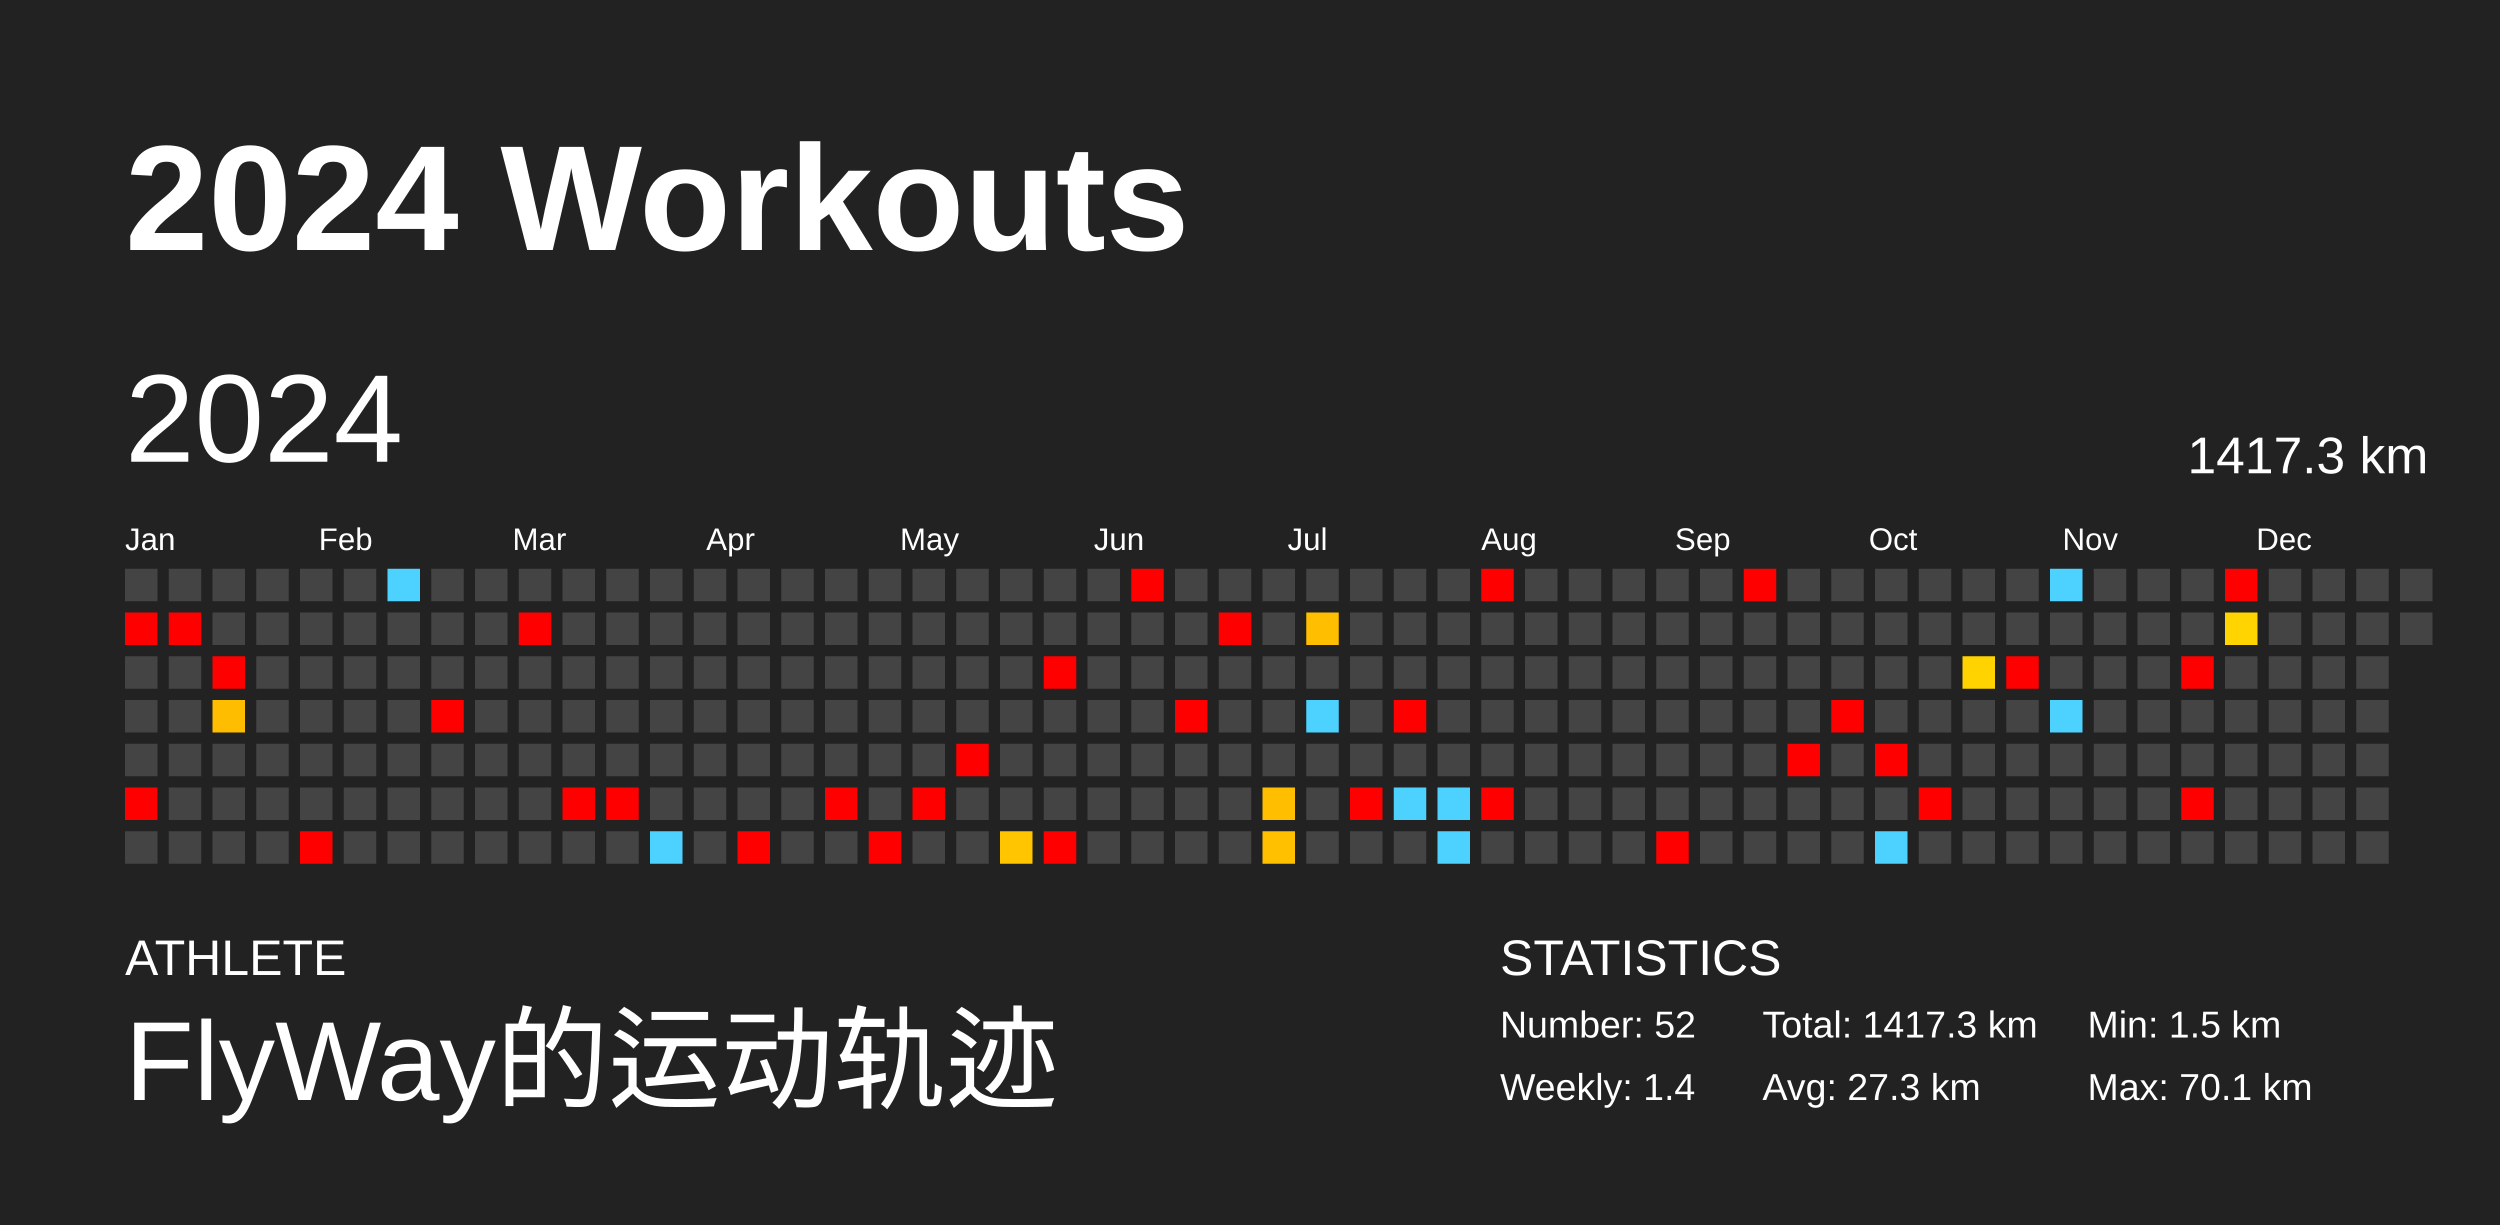
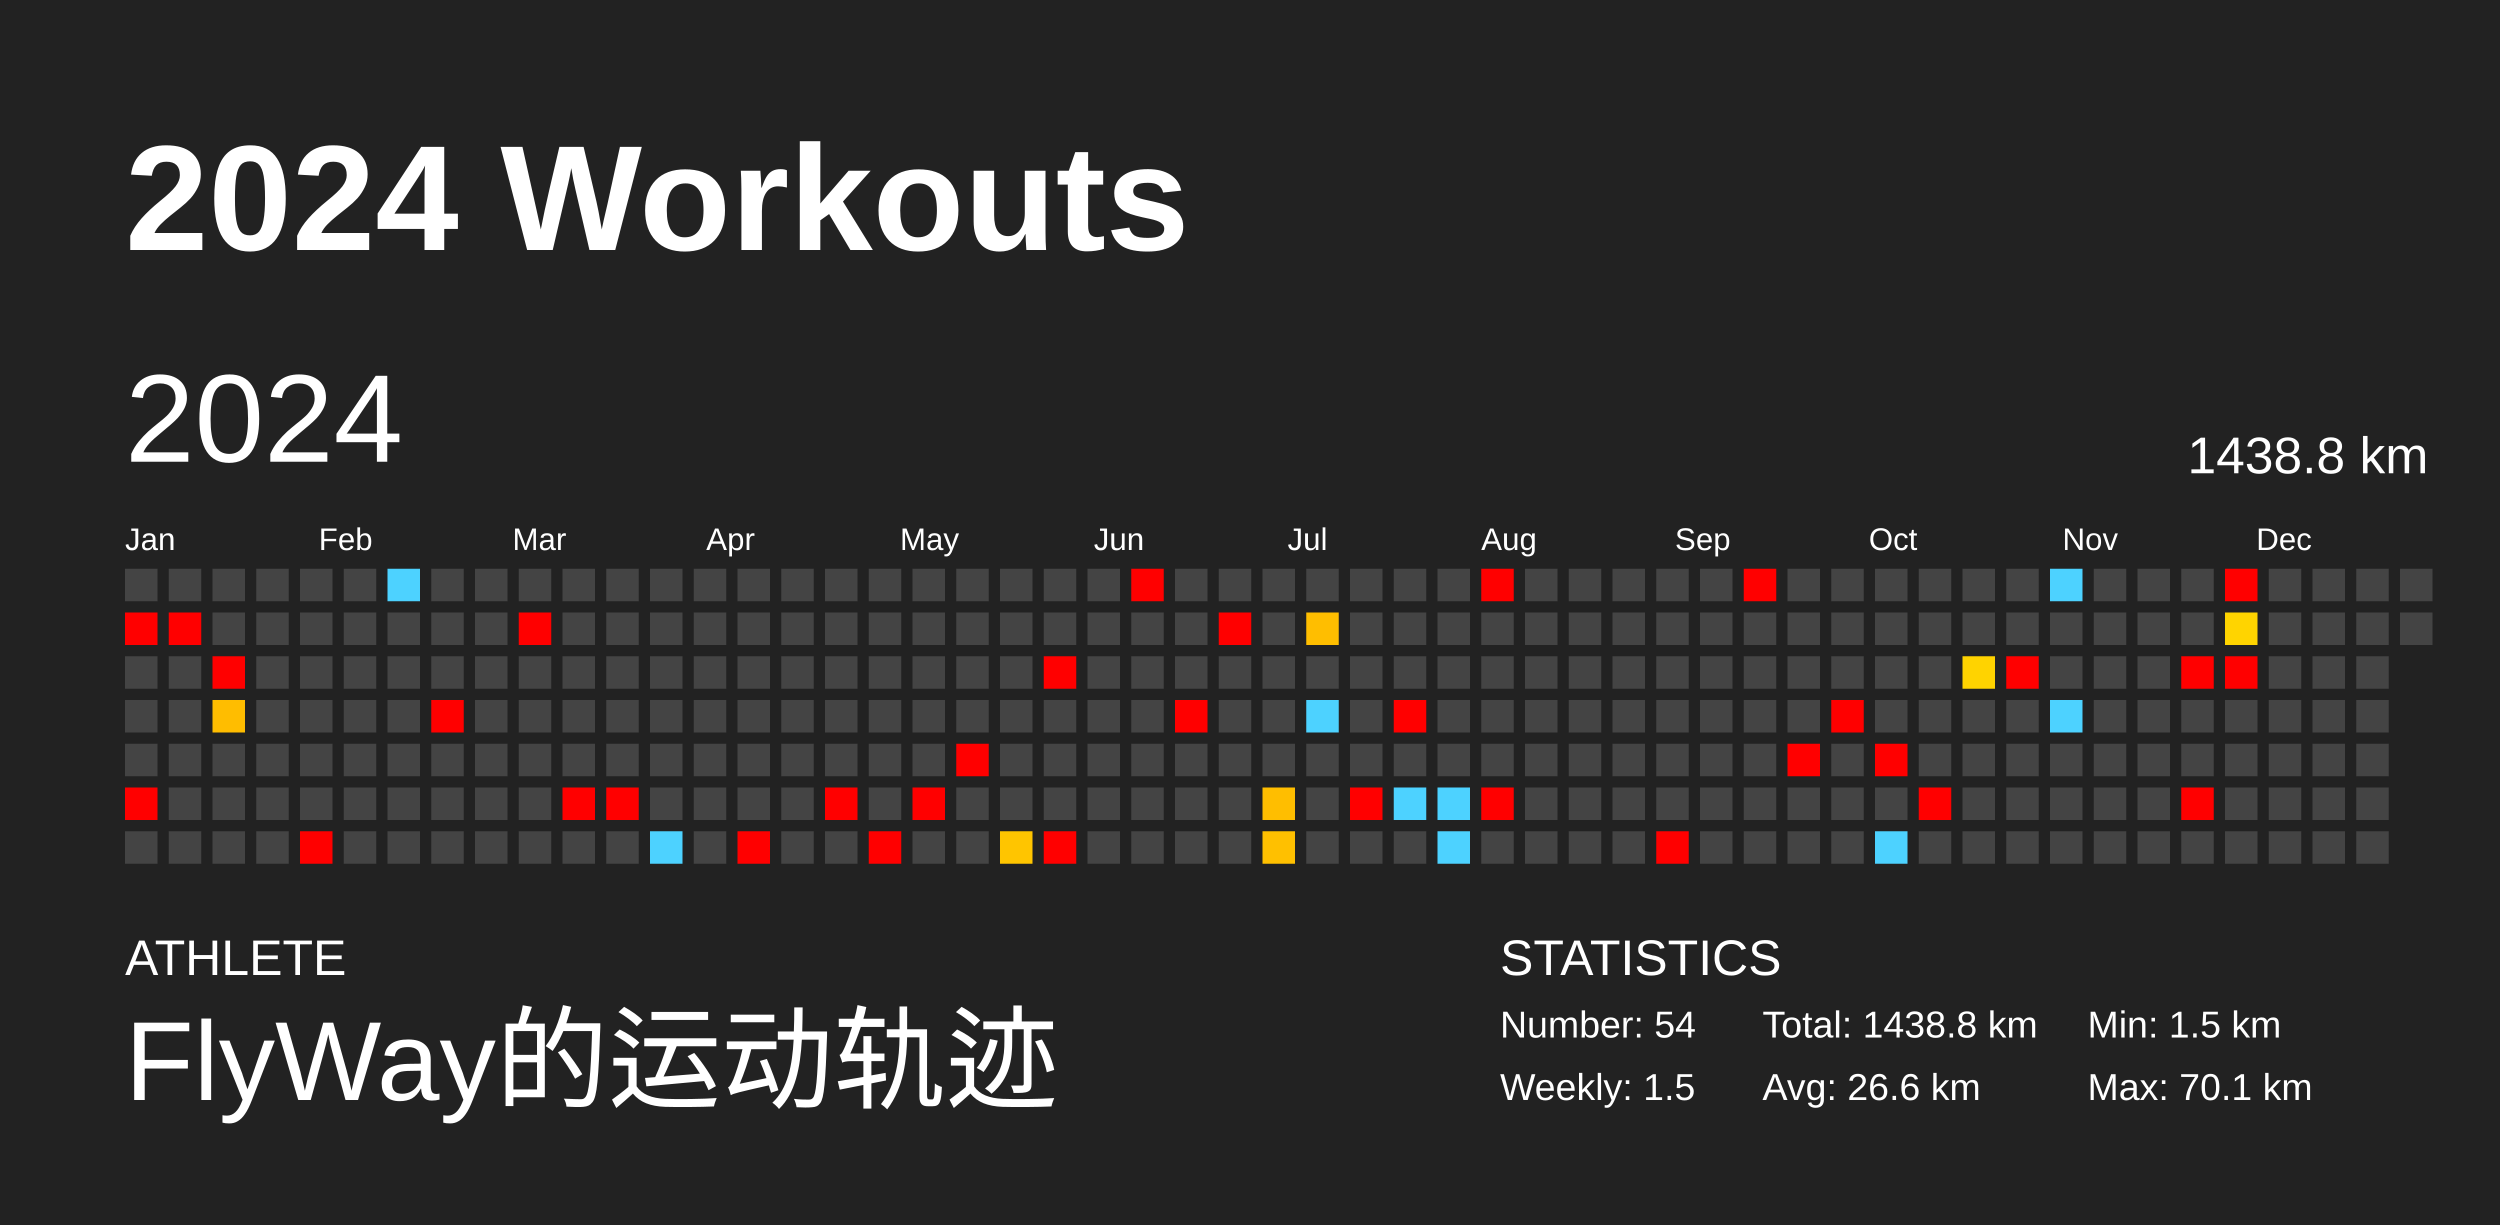
<svg xmlns="http://www.w3.org/2000/svg" baseProfile="full" height="98mm" version="1.1" viewBox="0,0,200,98" width="200mm">
  <defs />
  <rect fill="#222222" height="98" width="200" x="0" y="0" />
  <text fill="#FFFFFF" style="font-size:12px; font-family:Arial; font-weight:bold;" x="10" y="20">2024 Workouts</text>
  <text fill="#FFFFFF" style="font-size:4px; font-family:Arial" x="10" y="78">ATHLETE</text>
  <text fill="#FFFFFF" style="font-size:9px; font-family:Arial" x="10" y="88">FlyWay的运动轨迹</text>
  <text fill="#FFFFFF" style="font-size:4px; font-family:Arial" x="120" y="78">STATISTICS</text>
-   <text fill="#FFFFFF" style="font-size:3px; font-family:Arial" x="120" y="83">Number: 52</text>
-   <text fill="#FFFFFF" style="font-size:3px; font-family:Arial" x="120" y="88">Weekly: 1.4</text>
-   <text fill="#FFFFFF" style="font-size:3px; font-family:Arial" x="141" y="83">Total: 1417.3 km</text>
-   <text fill="#FFFFFF" style="font-size:3px; font-family:Arial" x="141" y="88">Avg: 27.3 km</text>
+   <text fill="#FFFFFF" style="font-size:3px; font-family:Arial" x="120" y="83">Number: 54</text>
+   <text fill="#FFFFFF" style="font-size:3px; font-family:Arial" x="120" y="88">Weekly: 1.5</text>
+   <text fill="#FFFFFF" style="font-size:3px; font-family:Arial" x="141" y="83">Total: 1438.8 km</text>
+   <text fill="#FFFFFF" style="font-size:3px; font-family:Arial" x="141" y="88">Avg: 26.6 km</text>
  <text fill="#FFFFFF" style="font-size:3px; font-family:Arial" x="167" y="83">Min: 1.5 km</text>
  <text fill="#FFFFFF" style="font-size:3px; font-family:Arial" x="167" y="88">Max: 70.1 km</text>
  <text dominant-baseline="hanging" fill="#FFFFFF" style="font-size:10.0px; font-family:Arial;" x="10" y="30">2024</text>
-   <text dominant-baseline="hanging" fill="#FFFFFF" style="font-size:4.125px; font-family:Arial;" x="175" y="35">1417.3 km</text>
+   <text dominant-baseline="hanging" fill="#FFFFFF" style="font-size:4.125px; font-family:Arial;" x="175" y="35">1438.8 km</text>
  <text fill="#FFFFFF" style="font-size:2.5px; font-family:Arial" x="10.0" y="44">Jan</text>
  <text fill="#FFFFFF" style="font-size:2.5px; font-family:Arial" x="25.5" y="44">Feb</text>
  <text fill="#FFFFFF" style="font-size:2.5px; font-family:Arial" x="41.0" y="44">Mar</text>
  <text fill="#FFFFFF" style="font-size:2.5px; font-family:Arial" x="56.5" y="44">Apr</text>
  <text fill="#FFFFFF" style="font-size:2.5px; font-family:Arial" x="72.0" y="44">May</text>
  <text fill="#FFFFFF" style="font-size:2.5px; font-family:Arial" x="87.5" y="44">Jun</text>
  <text fill="#FFFFFF" style="font-size:2.5px; font-family:Arial" x="103.0" y="44">Jul</text>
  <text fill="#FFFFFF" style="font-size:2.5px; font-family:Arial" x="118.5" y="44">Aug</text>
  <text fill="#FFFFFF" style="font-size:2.5px; font-family:Arial" x="134.0" y="44">Sep</text>
  <text fill="#FFFFFF" style="font-size:2.5px; font-family:Arial" x="149.5" y="44">Oct</text>
  <text fill="#FFFFFF" style="font-size:2.5px; font-family:Arial" x="165.0" y="44">Nov</text>
  <text fill="#FFFFFF" style="font-size:2.5px; font-family:Arial" x="180.5" y="44">Dec</text>
  <rect fill="#444444" height="2.6" width="2.6" x="10.0" y="45.5" />
  <rect fill="red" height="2.6" width="2.6" x="10.0" y="49.0" />
  <rect fill="#444444" height="2.6" width="2.6" x="10.0" y="52.5" />
  <rect fill="#444444" height="2.6" width="2.6" x="10.0" y="56.0" />
  <rect fill="#444444" height="2.6" width="2.6" x="10.0" y="59.5" />
  <rect fill="red" height="2.6" width="2.6" x="10.0" y="63.0" />
  <rect fill="#444444" height="2.6" width="2.6" x="10.0" y="66.5" />
  <rect fill="#444444" height="2.6" width="2.6" x="13.5" y="45.5" />
  <rect fill="red" height="2.6" width="2.6" x="13.5" y="49.0" />
  <rect fill="#444444" height="2.6" width="2.6" x="13.5" y="52.5" />
  <rect fill="#444444" height="2.6" width="2.6" x="13.5" y="56.0" />
  <rect fill="#444444" height="2.6" width="2.6" x="13.5" y="59.5" />
  <rect fill="#444444" height="2.6" width="2.6" x="13.5" y="63.0" />
  <rect fill="#444444" height="2.6" width="2.6" x="13.5" y="66.5" />
  <rect fill="#444444" height="2.6" width="2.6" x="17.0" y="45.5" />
  <rect fill="#444444" height="2.6" width="2.6" x="17.0" y="49.0" />
  <rect fill="red" height="2.6" width="2.6" x="17.0" y="52.5" />
  <rect fill="#ffbd00" height="2.6" width="2.6" x="17.0" y="56.0" />
  <rect fill="#444444" height="2.6" width="2.6" x="17.0" y="59.5" />
  <rect fill="#444444" height="2.6" width="2.6" x="17.0" y="63.0" />
  <rect fill="#444444" height="2.6" width="2.6" x="17.0" y="66.5" />
  <rect fill="#444444" height="2.6" width="2.6" x="20.5" y="45.5" />
  <rect fill="#444444" height="2.6" width="2.6" x="20.5" y="49.0" />
  <rect fill="#444444" height="2.6" width="2.6" x="20.5" y="52.5" />
  <rect fill="#444444" height="2.6" width="2.6" x="20.5" y="56.0" />
  <rect fill="#444444" height="2.6" width="2.6" x="20.5" y="59.5" />
  <rect fill="#444444" height="2.6" width="2.6" x="20.5" y="63.0" />
  <rect fill="#444444" height="2.6" width="2.6" x="20.5" y="66.5" />
  <rect fill="#444444" height="2.6" width="2.6" x="24.0" y="45.5" />
  <rect fill="#444444" height="2.6" width="2.6" x="24.0" y="49.0" />
  <rect fill="#444444" height="2.6" width="2.6" x="24.0" y="52.5" />
  <rect fill="#444444" height="2.6" width="2.6" x="24.0" y="56.0" />
  <rect fill="#444444" height="2.6" width="2.6" x="24.0" y="59.5" />
  <rect fill="#444444" height="2.6" width="2.6" x="24.0" y="63.0" />
  <rect fill="red" height="2.6" width="2.6" x="24.0" y="66.5" />
  <rect fill="#444444" height="2.6" width="2.6" x="27.5" y="45.5" />
  <rect fill="#444444" height="2.6" width="2.6" x="27.5" y="49.0" />
  <rect fill="#444444" height="2.6" width="2.6" x="27.5" y="52.5" />
  <rect fill="#444444" height="2.6" width="2.6" x="27.5" y="56.0" />
  <rect fill="#444444" height="2.6" width="2.6" x="27.5" y="59.5" />
  <rect fill="#444444" height="2.6" width="2.6" x="27.5" y="63.0" />
  <rect fill="#444444" height="2.6" width="2.6" x="27.5" y="66.5" />
  <rect fill="#4dd2ff" height="2.6" width="2.6" x="31.0" y="45.5" />
  <rect fill="#444444" height="2.6" width="2.6" x="31.0" y="49.0" />
  <rect fill="#444444" height="2.6" width="2.6" x="31.0" y="52.5" />
  <rect fill="#444444" height="2.6" width="2.6" x="31.0" y="56.0" />
  <rect fill="#444444" height="2.6" width="2.6" x="31.0" y="59.5" />
  <rect fill="#444444" height="2.6" width="2.6" x="31.0" y="63.0" />
  <rect fill="#444444" height="2.6" width="2.6" x="31.0" y="66.5" />
  <rect fill="#444444" height="2.6" width="2.6" x="34.5" y="45.5" />
  <rect fill="#444444" height="2.6" width="2.6" x="34.5" y="49.0" />
  <rect fill="#444444" height="2.6" width="2.6" x="34.5" y="52.5" />
  <rect fill="red" height="2.6" width="2.6" x="34.5" y="56.0" />
  <rect fill="#444444" height="2.6" width="2.6" x="34.5" y="59.5" />
  <rect fill="#444444" height="2.6" width="2.6" x="34.5" y="63.0" />
  <rect fill="#444444" height="2.6" width="2.6" x="34.5" y="66.5" />
  <rect fill="#444444" height="2.6" width="2.6" x="38.0" y="45.5" />
  <rect fill="#444444" height="2.6" width="2.6" x="38.0" y="49.0" />
  <rect fill="#444444" height="2.6" width="2.6" x="38.0" y="52.5" />
  <rect fill="#444444" height="2.6" width="2.6" x="38.0" y="56.0" />
  <rect fill="#444444" height="2.6" width="2.6" x="38.0" y="59.5" />
  <rect fill="#444444" height="2.6" width="2.6" x="38.0" y="63.0" />
  <rect fill="#444444" height="2.6" width="2.6" x="38.0" y="66.5" />
  <rect fill="#444444" height="2.6" width="2.6" x="41.5" y="45.5" />
  <rect fill="red" height="2.6" width="2.6" x="41.5" y="49.0" />
  <rect fill="#444444" height="2.6" width="2.6" x="41.5" y="52.5" />
  <rect fill="#444444" height="2.6" width="2.6" x="41.5" y="56.0" />
  <rect fill="#444444" height="2.6" width="2.6" x="41.5" y="59.5" />
  <rect fill="#444444" height="2.6" width="2.6" x="41.5" y="63.0" />
  <rect fill="#444444" height="2.6" width="2.6" x="41.5" y="66.5" />
  <rect fill="#444444" height="2.6" width="2.6" x="45.0" y="45.5" />
  <rect fill="#444444" height="2.6" width="2.6" x="45.0" y="49.0" />
  <rect fill="#444444" height="2.6" width="2.6" x="45.0" y="52.5" />
  <rect fill="#444444" height="2.6" width="2.6" x="45.0" y="56.0" />
  <rect fill="#444444" height="2.6" width="2.6" x="45.0" y="59.5" />
  <rect fill="red" height="2.6" width="2.6" x="45.0" y="63.0" />
  <rect fill="#444444" height="2.6" width="2.6" x="45.0" y="66.5" />
  <rect fill="#444444" height="2.6" width="2.6" x="48.5" y="45.5" />
  <rect fill="#444444" height="2.6" width="2.6" x="48.5" y="49.0" />
  <rect fill="#444444" height="2.6" width="2.6" x="48.5" y="52.5" />
  <rect fill="#444444" height="2.6" width="2.6" x="48.5" y="56.0" />
  <rect fill="#444444" height="2.6" width="2.6" x="48.5" y="59.5" />
  <rect fill="red" height="2.6" width="2.6" x="48.5" y="63.0" />
  <rect fill="#444444" height="2.6" width="2.6" x="48.5" y="66.5" />
  <rect fill="#444444" height="2.6" width="2.6" x="52.0" y="45.5" />
  <rect fill="#444444" height="2.6" width="2.6" x="52.0" y="49.0" />
  <rect fill="#444444" height="2.6" width="2.6" x="52.0" y="52.5" />
  <rect fill="#444444" height="2.6" width="2.6" x="52.0" y="56.0" />
  <rect fill="#444444" height="2.6" width="2.6" x="52.0" y="59.5" />
  <rect fill="#444444" height="2.6" width="2.6" x="52.0" y="63.0" />
  <rect fill="#4dd2ff" height="2.6" width="2.6" x="52.0" y="66.5" />
  <rect fill="#444444" height="2.6" width="2.6" x="55.5" y="45.5" />
  <rect fill="#444444" height="2.6" width="2.6" x="55.5" y="49.0" />
  <rect fill="#444444" height="2.6" width="2.6" x="55.5" y="52.5" />
  <rect fill="#444444" height="2.6" width="2.6" x="55.5" y="56.0" />
  <rect fill="#444444" height="2.6" width="2.6" x="55.5" y="59.5" />
  <rect fill="#444444" height="2.6" width="2.6" x="55.5" y="63.0" />
  <rect fill="#444444" height="2.6" width="2.6" x="55.5" y="66.5" />
  <rect fill="#444444" height="2.6" width="2.6" x="59.0" y="45.5" />
  <rect fill="#444444" height="2.6" width="2.6" x="59.0" y="49.0" />
  <rect fill="#444444" height="2.6" width="2.6" x="59.0" y="52.5" />
  <rect fill="#444444" height="2.6" width="2.6" x="59.0" y="56.0" />
  <rect fill="#444444" height="2.6" width="2.6" x="59.0" y="59.5" />
  <rect fill="#444444" height="2.6" width="2.6" x="59.0" y="63.0" />
  <rect fill="red" height="2.6" width="2.6" x="59.0" y="66.5" />
  <rect fill="#444444" height="2.6" width="2.6" x="62.5" y="45.5" />
  <rect fill="#444444" height="2.6" width="2.6" x="62.5" y="49.0" />
  <rect fill="#444444" height="2.6" width="2.6" x="62.5" y="52.5" />
  <rect fill="#444444" height="2.6" width="2.6" x="62.5" y="56.0" />
  <rect fill="#444444" height="2.6" width="2.6" x="62.5" y="59.5" />
  <rect fill="#444444" height="2.6" width="2.6" x="62.5" y="63.0" />
  <rect fill="#444444" height="2.6" width="2.6" x="62.5" y="66.5" />
  <rect fill="#444444" height="2.6" width="2.6" x="66.0" y="45.5" />
  <rect fill="#444444" height="2.6" width="2.6" x="66.0" y="49.0" />
  <rect fill="#444444" height="2.6" width="2.6" x="66.0" y="52.5" />
  <rect fill="#444444" height="2.6" width="2.6" x="66.0" y="56.0" />
  <rect fill="#444444" height="2.6" width="2.6" x="66.0" y="59.5" />
  <rect fill="red" height="2.6" width="2.6" x="66.0" y="63.0" />
  <rect fill="#444444" height="2.6" width="2.6" x="66.0" y="66.5" />
  <rect fill="#444444" height="2.6" width="2.6" x="69.5" y="45.5" />
  <rect fill="#444444" height="2.6" width="2.6" x="69.5" y="49.0" />
  <rect fill="#444444" height="2.6" width="2.6" x="69.5" y="52.5" />
  <rect fill="#444444" height="2.6" width="2.6" x="69.5" y="56.0" />
  <rect fill="#444444" height="2.6" width="2.6" x="69.5" y="59.5" />
  <rect fill="#444444" height="2.6" width="2.6" x="69.5" y="63.0" />
  <rect fill="red" height="2.6" width="2.6" x="69.5" y="66.5" />
  <rect fill="#444444" height="2.6" width="2.6" x="73.0" y="45.5" />
  <rect fill="#444444" height="2.6" width="2.6" x="73.0" y="49.0" />
  <rect fill="#444444" height="2.6" width="2.6" x="73.0" y="52.5" />
  <rect fill="#444444" height="2.6" width="2.6" x="73.0" y="56.0" />
  <rect fill="#444444" height="2.6" width="2.6" x="73.0" y="59.5" />
  <rect fill="red" height="2.6" width="2.6" x="73.0" y="63.0" />
  <rect fill="#444444" height="2.6" width="2.6" x="73.0" y="66.5" />
  <rect fill="#444444" height="2.6" width="2.6" x="76.5" y="45.5" />
  <rect fill="#444444" height="2.6" width="2.6" x="76.5" y="49.0" />
  <rect fill="#444444" height="2.6" width="2.6" x="76.5" y="52.5" />
  <rect fill="#444444" height="2.6" width="2.6" x="76.5" y="56.0" />
  <rect fill="red" height="2.6" width="2.6" x="76.5" y="59.5" />
  <rect fill="#444444" height="2.6" width="2.6" x="76.5" y="63.0" />
  <rect fill="#444444" height="2.6" width="2.6" x="76.5" y="66.5" />
  <rect fill="#444444" height="2.6" width="2.6" x="80.0" y="45.5" />
  <rect fill="#444444" height="2.6" width="2.6" x="80.0" y="49.0" />
  <rect fill="#444444" height="2.6" width="2.6" x="80.0" y="52.5" />
  <rect fill="#444444" height="2.6" width="2.6" x="80.0" y="56.0" />
  <rect fill="#444444" height="2.6" width="2.6" x="80.0" y="59.5" />
  <rect fill="#444444" height="2.6" width="2.6" x="80.0" y="63.0" />
  <rect fill="#ffc500" height="2.6" width="2.6" x="80.0" y="66.5" />
  <rect fill="#444444" height="2.6" width="2.6" x="83.5" y="45.5" />
  <rect fill="#444444" height="2.6" width="2.6" x="83.5" y="49.0" />
  <rect fill="red" height="2.6" width="2.6" x="83.5" y="52.5" />
  <rect fill="#444444" height="2.6" width="2.6" x="83.5" y="56.0" />
  <rect fill="#444444" height="2.6" width="2.6" x="83.5" y="59.5" />
  <rect fill="#444444" height="2.6" width="2.6" x="83.5" y="63.0" />
  <rect fill="red" height="2.6" width="2.6" x="83.5" y="66.5" />
  <rect fill="#444444" height="2.6" width="2.6" x="87.0" y="45.5" />
  <rect fill="#444444" height="2.6" width="2.6" x="87.0" y="49.0" />
  <rect fill="#444444" height="2.6" width="2.6" x="87.0" y="52.5" />
  <rect fill="#444444" height="2.6" width="2.6" x="87.0" y="56.0" />
  <rect fill="#444444" height="2.6" width="2.6" x="87.0" y="59.5" />
  <rect fill="#444444" height="2.6" width="2.6" x="87.0" y="63.0" />
  <rect fill="#444444" height="2.6" width="2.6" x="87.0" y="66.5" />
  <rect fill="red" height="2.6" width="2.6" x="90.5" y="45.5" />
  <rect fill="#444444" height="2.6" width="2.6" x="90.5" y="49.0" />
  <rect fill="#444444" height="2.6" width="2.6" x="90.5" y="52.5" />
  <rect fill="#444444" height="2.6" width="2.6" x="90.5" y="56.0" />
  <rect fill="#444444" height="2.6" width="2.6" x="90.5" y="59.5" />
  <rect fill="#444444" height="2.6" width="2.6" x="90.5" y="63.0" />
  <rect fill="#444444" height="2.6" width="2.6" x="90.5" y="66.5" />
  <rect fill="#444444" height="2.6" width="2.6" x="94.0" y="45.5" />
  <rect fill="#444444" height="2.6" width="2.6" x="94.0" y="49.0" />
  <rect fill="#444444" height="2.6" width="2.6" x="94.0" y="52.5" />
  <rect fill="red" height="2.6" width="2.6" x="94.0" y="56.0" />
  <rect fill="#444444" height="2.6" width="2.6" x="94.0" y="59.5" />
  <rect fill="#444444" height="2.6" width="2.6" x="94.0" y="63.0" />
  <rect fill="#444444" height="2.6" width="2.6" x="94.0" y="66.5" />
  <rect fill="#444444" height="2.6" width="2.6" x="97.5" y="45.5" />
  <rect fill="red" height="2.6" width="2.6" x="97.5" y="49.0" />
  <rect fill="#444444" height="2.6" width="2.6" x="97.5" y="52.5" />
  <rect fill="#444444" height="2.6" width="2.6" x="97.5" y="56.0" />
  <rect fill="#444444" height="2.6" width="2.6" x="97.5" y="59.5" />
  <rect fill="#444444" height="2.6" width="2.6" x="97.5" y="63.0" />
  <rect fill="#444444" height="2.6" width="2.6" x="97.5" y="66.5" />
  <rect fill="#444444" height="2.6" width="2.6" x="101.0" y="45.5" />
  <rect fill="#444444" height="2.6" width="2.6" x="101.0" y="49.0" />
  <rect fill="#444444" height="2.6" width="2.6" x="101.0" y="52.5" />
  <rect fill="#444444" height="2.6" width="2.6" x="101.0" y="56.0" />
  <rect fill="#444444" height="2.6" width="2.6" x="101.0" y="59.5" />
  <rect fill="#ffbe00" height="2.6" width="2.6" x="101.0" y="63.0" />
  <rect fill="#ffc000" height="2.6" width="2.6" x="101.0" y="66.5" />
  <rect fill="#444444" height="2.6" width="2.6" x="104.5" y="45.5" />
  <rect fill="#ffbe00" height="2.6" width="2.6" x="104.5" y="49.0" />
  <rect fill="#444444" height="2.6" width="2.6" x="104.5" y="52.5" />
  <rect fill="#4dd2ff" height="2.6" width="2.6" x="104.5" y="56.0" />
  <rect fill="#444444" height="2.6" width="2.6" x="104.5" y="59.5" />
  <rect fill="#444444" height="2.6" width="2.6" x="104.5" y="63.0" />
  <rect fill="#444444" height="2.6" width="2.6" x="104.5" y="66.5" />
  <rect fill="#444444" height="2.6" width="2.6" x="108.0" y="45.5" />
  <rect fill="#444444" height="2.6" width="2.6" x="108.0" y="49.0" />
  <rect fill="#444444" height="2.6" width="2.6" x="108.0" y="52.5" />
  <rect fill="#444444" height="2.6" width="2.6" x="108.0" y="56.0" />
  <rect fill="#444444" height="2.6" width="2.6" x="108.0" y="59.5" />
  <rect fill="red" height="2.6" width="2.6" x="108.0" y="63.0" />
  <rect fill="#444444" height="2.6" width="2.6" x="108.0" y="66.5" />
  <rect fill="#444444" height="2.6" width="2.6" x="111.5" y="45.5" />
  <rect fill="#444444" height="2.6" width="2.6" x="111.5" y="49.0" />
  <rect fill="#444444" height="2.6" width="2.6" x="111.5" y="52.5" />
  <rect fill="red" height="2.6" width="2.6" x="111.5" y="56.0" />
  <rect fill="#444444" height="2.6" width="2.6" x="111.5" y="59.5" />
  <rect fill="#4dd2ff" height="2.6" width="2.6" x="111.5" y="63.0" />
  <rect fill="#444444" height="2.6" width="2.6" x="111.5" y="66.5" />
  <rect fill="#444444" height="2.6" width="2.6" x="115.0" y="45.5" />
  <rect fill="#444444" height="2.6" width="2.6" x="115.0" y="49.0" />
  <rect fill="#444444" height="2.6" width="2.6" x="115.0" y="52.5" />
  <rect fill="#444444" height="2.6" width="2.6" x="115.0" y="56.0" />
  <rect fill="#444444" height="2.6" width="2.6" x="115.0" y="59.5" />
  <rect fill="#4dd2ff" height="2.6" width="2.6" x="115.0" y="63.0" />
  <rect fill="#4dd2ff" height="2.6" width="2.6" x="115.0" y="66.5" />
  <rect fill="red" height="2.6" width="2.6" x="118.5" y="45.5" />
  <rect fill="#444444" height="2.6" width="2.6" x="118.5" y="49.0" />
  <rect fill="#444444" height="2.6" width="2.6" x="118.5" y="52.5" />
  <rect fill="#444444" height="2.6" width="2.6" x="118.5" y="56.0" />
  <rect fill="#444444" height="2.6" width="2.6" x="118.5" y="59.5" />
  <rect fill="red" height="2.6" width="2.6" x="118.5" y="63.0" />
  <rect fill="#444444" height="2.6" width="2.6" x="118.5" y="66.5" />
  <rect fill="#444444" height="2.6" width="2.6" x="122.0" y="45.5" />
  <rect fill="#444444" height="2.6" width="2.6" x="122.0" y="49.0" />
  <rect fill="#444444" height="2.6" width="2.6" x="122.0" y="52.5" />
  <rect fill="#444444" height="2.6" width="2.6" x="122.0" y="56.0" />
  <rect fill="#444444" height="2.6" width="2.6" x="122.0" y="59.5" />
  <rect fill="#444444" height="2.6" width="2.6" x="122.0" y="63.0" />
  <rect fill="#444444" height="2.6" width="2.6" x="122.0" y="66.5" />
  <rect fill="#444444" height="2.6" width="2.6" x="125.5" y="45.5" />
  <rect fill="#444444" height="2.6" width="2.6" x="125.5" y="49.0" />
  <rect fill="#444444" height="2.6" width="2.6" x="125.5" y="52.5" />
  <rect fill="#444444" height="2.6" width="2.6" x="125.5" y="56.0" />
  <rect fill="#444444" height="2.6" width="2.6" x="125.5" y="59.5" />
  <rect fill="#444444" height="2.6" width="2.6" x="125.5" y="63.0" />
  <rect fill="#444444" height="2.6" width="2.6" x="125.5" y="66.5" />
  <rect fill="#444444" height="2.6" width="2.6" x="129.0" y="45.5" />
  <rect fill="#444444" height="2.6" width="2.6" x="129.0" y="49.0" />
  <rect fill="#444444" height="2.6" width="2.6" x="129.0" y="52.5" />
  <rect fill="#444444" height="2.6" width="2.6" x="129.0" y="56.0" />
  <rect fill="#444444" height="2.6" width="2.6" x="129.0" y="59.5" />
  <rect fill="#444444" height="2.6" width="2.6" x="129.0" y="63.0" />
  <rect fill="#444444" height="2.6" width="2.6" x="129.0" y="66.5" />
  <rect fill="#444444" height="2.6" width="2.6" x="132.5" y="45.5" />
  <rect fill="#444444" height="2.6" width="2.6" x="132.5" y="49.0" />
  <rect fill="#444444" height="2.6" width="2.6" x="132.5" y="52.5" />
  <rect fill="#444444" height="2.6" width="2.6" x="132.5" y="56.0" />
  <rect fill="#444444" height="2.6" width="2.6" x="132.5" y="59.5" />
  <rect fill="#444444" height="2.6" width="2.6" x="132.5" y="63.0" />
  <rect fill="red" height="2.6" width="2.6" x="132.5" y="66.5" />
  <rect fill="#444444" height="2.6" width="2.6" x="136.0" y="45.5" />
  <rect fill="#444444" height="2.6" width="2.6" x="136.0" y="49.0" />
  <rect fill="#444444" height="2.6" width="2.6" x="136.0" y="52.5" />
  <rect fill="#444444" height="2.6" width="2.6" x="136.0" y="56.0" />
  <rect fill="#444444" height="2.6" width="2.6" x="136.0" y="59.5" />
  <rect fill="#444444" height="2.6" width="2.6" x="136.0" y="63.0" />
  <rect fill="#444444" height="2.6" width="2.6" x="136.0" y="66.5" />
  <rect fill="red" height="2.6" width="2.6" x="139.5" y="45.5" />
  <rect fill="#444444" height="2.6" width="2.6" x="139.5" y="49.0" />
  <rect fill="#444444" height="2.6" width="2.6" x="139.5" y="52.5" />
  <rect fill="#444444" height="2.6" width="2.6" x="139.5" y="56.0" />
  <rect fill="#444444" height="2.6" width="2.6" x="139.5" y="59.5" />
  <rect fill="#444444" height="2.6" width="2.6" x="139.5" y="63.0" />
  <rect fill="#444444" height="2.6" width="2.6" x="139.5" y="66.5" />
  <rect fill="#444444" height="2.6" width="2.6" x="143.0" y="45.5" />
  <rect fill="#444444" height="2.6" width="2.6" x="143.0" y="49.0" />
  <rect fill="#444444" height="2.6" width="2.6" x="143.0" y="52.5" />
  <rect fill="#444444" height="2.6" width="2.6" x="143.0" y="56.0" />
  <rect fill="red" height="2.6" width="2.6" x="143.0" y="59.5" />
  <rect fill="#444444" height="2.6" width="2.6" x="143.0" y="63.0" />
  <rect fill="#444444" height="2.6" width="2.6" x="143.0" y="66.5" />
  <rect fill="#444444" height="2.6" width="2.6" x="146.5" y="45.5" />
  <rect fill="#444444" height="2.6" width="2.6" x="146.5" y="49.0" />
  <rect fill="#444444" height="2.6" width="2.6" x="146.5" y="52.5" />
  <rect fill="red" height="2.6" width="2.6" x="146.5" y="56.0" />
  <rect fill="#444444" height="2.6" width="2.6" x="146.5" y="59.5" />
  <rect fill="#444444" height="2.6" width="2.6" x="146.5" y="63.0" />
  <rect fill="#444444" height="2.6" width="2.6" x="146.5" y="66.5" />
  <rect fill="#444444" height="2.6" width="2.6" x="150.0" y="45.5" />
  <rect fill="#444444" height="2.6" width="2.6" x="150.0" y="49.0" />
  <rect fill="#444444" height="2.6" width="2.6" x="150.0" y="52.5" />
  <rect fill="#444444" height="2.6" width="2.6" x="150.0" y="56.0" />
  <rect fill="red" height="2.6" width="2.6" x="150.0" y="59.5" />
  <rect fill="#444444" height="2.6" width="2.6" x="150.0" y="63.0" />
  <rect fill="#4dd2ff" height="2.6" width="2.6" x="150.0" y="66.5" />
  <rect fill="#444444" height="2.6" width="2.6" x="153.5" y="45.5" />
  <rect fill="#444444" height="2.6" width="2.6" x="153.5" y="49.0" />
  <rect fill="#444444" height="2.6" width="2.6" x="153.5" y="52.5" />
  <rect fill="#444444" height="2.6" width="2.6" x="153.5" y="56.0" />
  <rect fill="#444444" height="2.6" width="2.6" x="153.5" y="59.5" />
  <rect fill="red" height="2.6" width="2.6" x="153.5" y="63.0" />
  <rect fill="#444444" height="2.6" width="2.6" x="153.5" y="66.5" />
  <rect fill="#444444" height="2.6" width="2.6" x="157.0" y="45.5" />
  <rect fill="#444444" height="2.6" width="2.6" x="157.0" y="49.0" />
  <rect fill="#ffd300" height="2.6" width="2.6" x="157.0" y="52.5" />
  <rect fill="#444444" height="2.6" width="2.6" x="157.0" y="56.0" />
  <rect fill="#444444" height="2.6" width="2.6" x="157.0" y="59.5" />
  <rect fill="#444444" height="2.6" width="2.6" x="157.0" y="63.0" />
  <rect fill="#444444" height="2.6" width="2.6" x="157.0" y="66.5" />
  <rect fill="#444444" height="2.6" width="2.6" x="160.5" y="45.5" />
  <rect fill="#444444" height="2.6" width="2.6" x="160.5" y="49.0" />
  <rect fill="red" height="2.6" width="2.6" x="160.5" y="52.5" />
  <rect fill="#444444" height="2.6" width="2.6" x="160.5" y="56.0" />
  <rect fill="#444444" height="2.6" width="2.6" x="160.5" y="59.5" />
  <rect fill="#444444" height="2.6" width="2.6" x="160.5" y="63.0" />
  <rect fill="#444444" height="2.6" width="2.6" x="160.5" y="66.5" />
  <rect fill="#4dd2ff" height="2.6" width="2.6" x="164.0" y="45.5" />
  <rect fill="#444444" height="2.6" width="2.6" x="164.0" y="49.0" />
  <rect fill="#444444" height="2.6" width="2.6" x="164.0" y="52.5" />
  <rect fill="#4dd2ff" height="2.6" width="2.6" x="164.0" y="56.0" />
  <rect fill="#444444" height="2.6" width="2.6" x="164.0" y="59.5" />
  <rect fill="#444444" height="2.6" width="2.6" x="164.0" y="63.0" />
  <rect fill="#444444" height="2.6" width="2.6" x="164.0" y="66.5" />
  <rect fill="#444444" height="2.6" width="2.6" x="167.5" y="45.5" />
  <rect fill="#444444" height="2.6" width="2.6" x="167.5" y="49.0" />
  <rect fill="#444444" height="2.6" width="2.6" x="167.5" y="52.5" />
  <rect fill="#444444" height="2.6" width="2.6" x="167.5" y="56.0" />
  <rect fill="#444444" height="2.6" width="2.6" x="167.5" y="59.5" />
  <rect fill="#444444" height="2.6" width="2.6" x="167.5" y="63.0" />
  <rect fill="#444444" height="2.6" width="2.6" x="167.5" y="66.5" />
  <rect fill="#444444" height="2.6" width="2.6" x="171.0" y="45.5" />
  <rect fill="#444444" height="2.6" width="2.6" x="171.0" y="49.0" />
  <rect fill="#444444" height="2.6" width="2.6" x="171.0" y="52.5" />
  <rect fill="#444444" height="2.6" width="2.6" x="171.0" y="56.0" />
  <rect fill="#444444" height="2.6" width="2.6" x="171.0" y="59.5" />
  <rect fill="#444444" height="2.6" width="2.6" x="171.0" y="63.0" />
  <rect fill="#444444" height="2.6" width="2.6" x="171.0" y="66.5" />
  <rect fill="#444444" height="2.6" width="2.6" x="174.5" y="45.5" />
  <rect fill="#444444" height="2.6" width="2.6" x="174.5" y="49.0" />
  <rect fill="red" height="2.6" width="2.6" x="174.5" y="52.5" />
  <rect fill="#444444" height="2.6" width="2.6" x="174.5" y="56.0" />
  <rect fill="#444444" height="2.6" width="2.6" x="174.5" y="59.5" />
  <rect fill="red" height="2.6" width="2.6" x="174.5" y="63.0" />
  <rect fill="#444444" height="2.6" width="2.6" x="174.5" y="66.5" />
  <rect fill="red" height="2.6" width="2.6" x="178.0" y="45.5" />
  <rect fill="#ffd400" height="2.6" width="2.6" x="178.0" y="49.0" />
-   <rect fill="#444444" height="2.6" width="2.6" x="178.0" y="52.5" />
+   <rect fill="red" height="2.6" width="2.6" x="178.0" y="52.5" />
  <rect fill="#444444" height="2.6" width="2.6" x="178.0" y="56.0" />
  <rect fill="#444444" height="2.6" width="2.6" x="178.0" y="59.5" />
  <rect fill="#444444" height="2.6" width="2.6" x="178.0" y="63.0" />
  <rect fill="#444444" height="2.6" width="2.6" x="178.0" y="66.5" />
  <rect fill="#444444" height="2.6" width="2.6" x="181.5" y="45.5" />
  <rect fill="#444444" height="2.6" width="2.6" x="181.5" y="49.0" />
  <rect fill="#444444" height="2.6" width="2.6" x="181.5" y="52.5" />
  <rect fill="#444444" height="2.6" width="2.6" x="181.5" y="56.0" />
  <rect fill="#444444" height="2.6" width="2.6" x="181.5" y="59.5" />
  <rect fill="#444444" height="2.6" width="2.6" x="181.5" y="63.0" />
  <rect fill="#444444" height="2.6" width="2.6" x="181.5" y="66.5" />
  <rect fill="#444444" height="2.6" width="2.6" x="185.0" y="45.5" />
  <rect fill="#444444" height="2.6" width="2.6" x="185.0" y="49.0" />
  <rect fill="#444444" height="2.6" width="2.6" x="185.0" y="52.5" />
  <rect fill="#444444" height="2.6" width="2.6" x="185.0" y="56.0" />
  <rect fill="#444444" height="2.6" width="2.6" x="185.0" y="59.5" />
  <rect fill="#444444" height="2.6" width="2.6" x="185.0" y="63.0" />
  <rect fill="#444444" height="2.6" width="2.6" x="185.0" y="66.5" />
  <rect fill="#444444" height="2.6" width="2.6" x="188.5" y="45.5" />
  <rect fill="#444444" height="2.6" width="2.6" x="188.5" y="49.0" />
  <rect fill="#444444" height="2.6" width="2.6" x="188.5" y="52.5" />
  <rect fill="#444444" height="2.6" width="2.6" x="188.5" y="56.0" />
  <rect fill="#444444" height="2.6" width="2.6" x="188.5" y="59.5" />
  <rect fill="#444444" height="2.6" width="2.6" x="188.5" y="63.0" />
  <rect fill="#444444" height="2.6" width="2.6" x="188.5" y="66.5" />
  <rect fill="#444444" height="2.6" width="2.6" x="192.0" y="45.5" />
  <rect fill="#444444" height="2.6" width="2.6" x="192.0" y="49.0" />
</svg>
